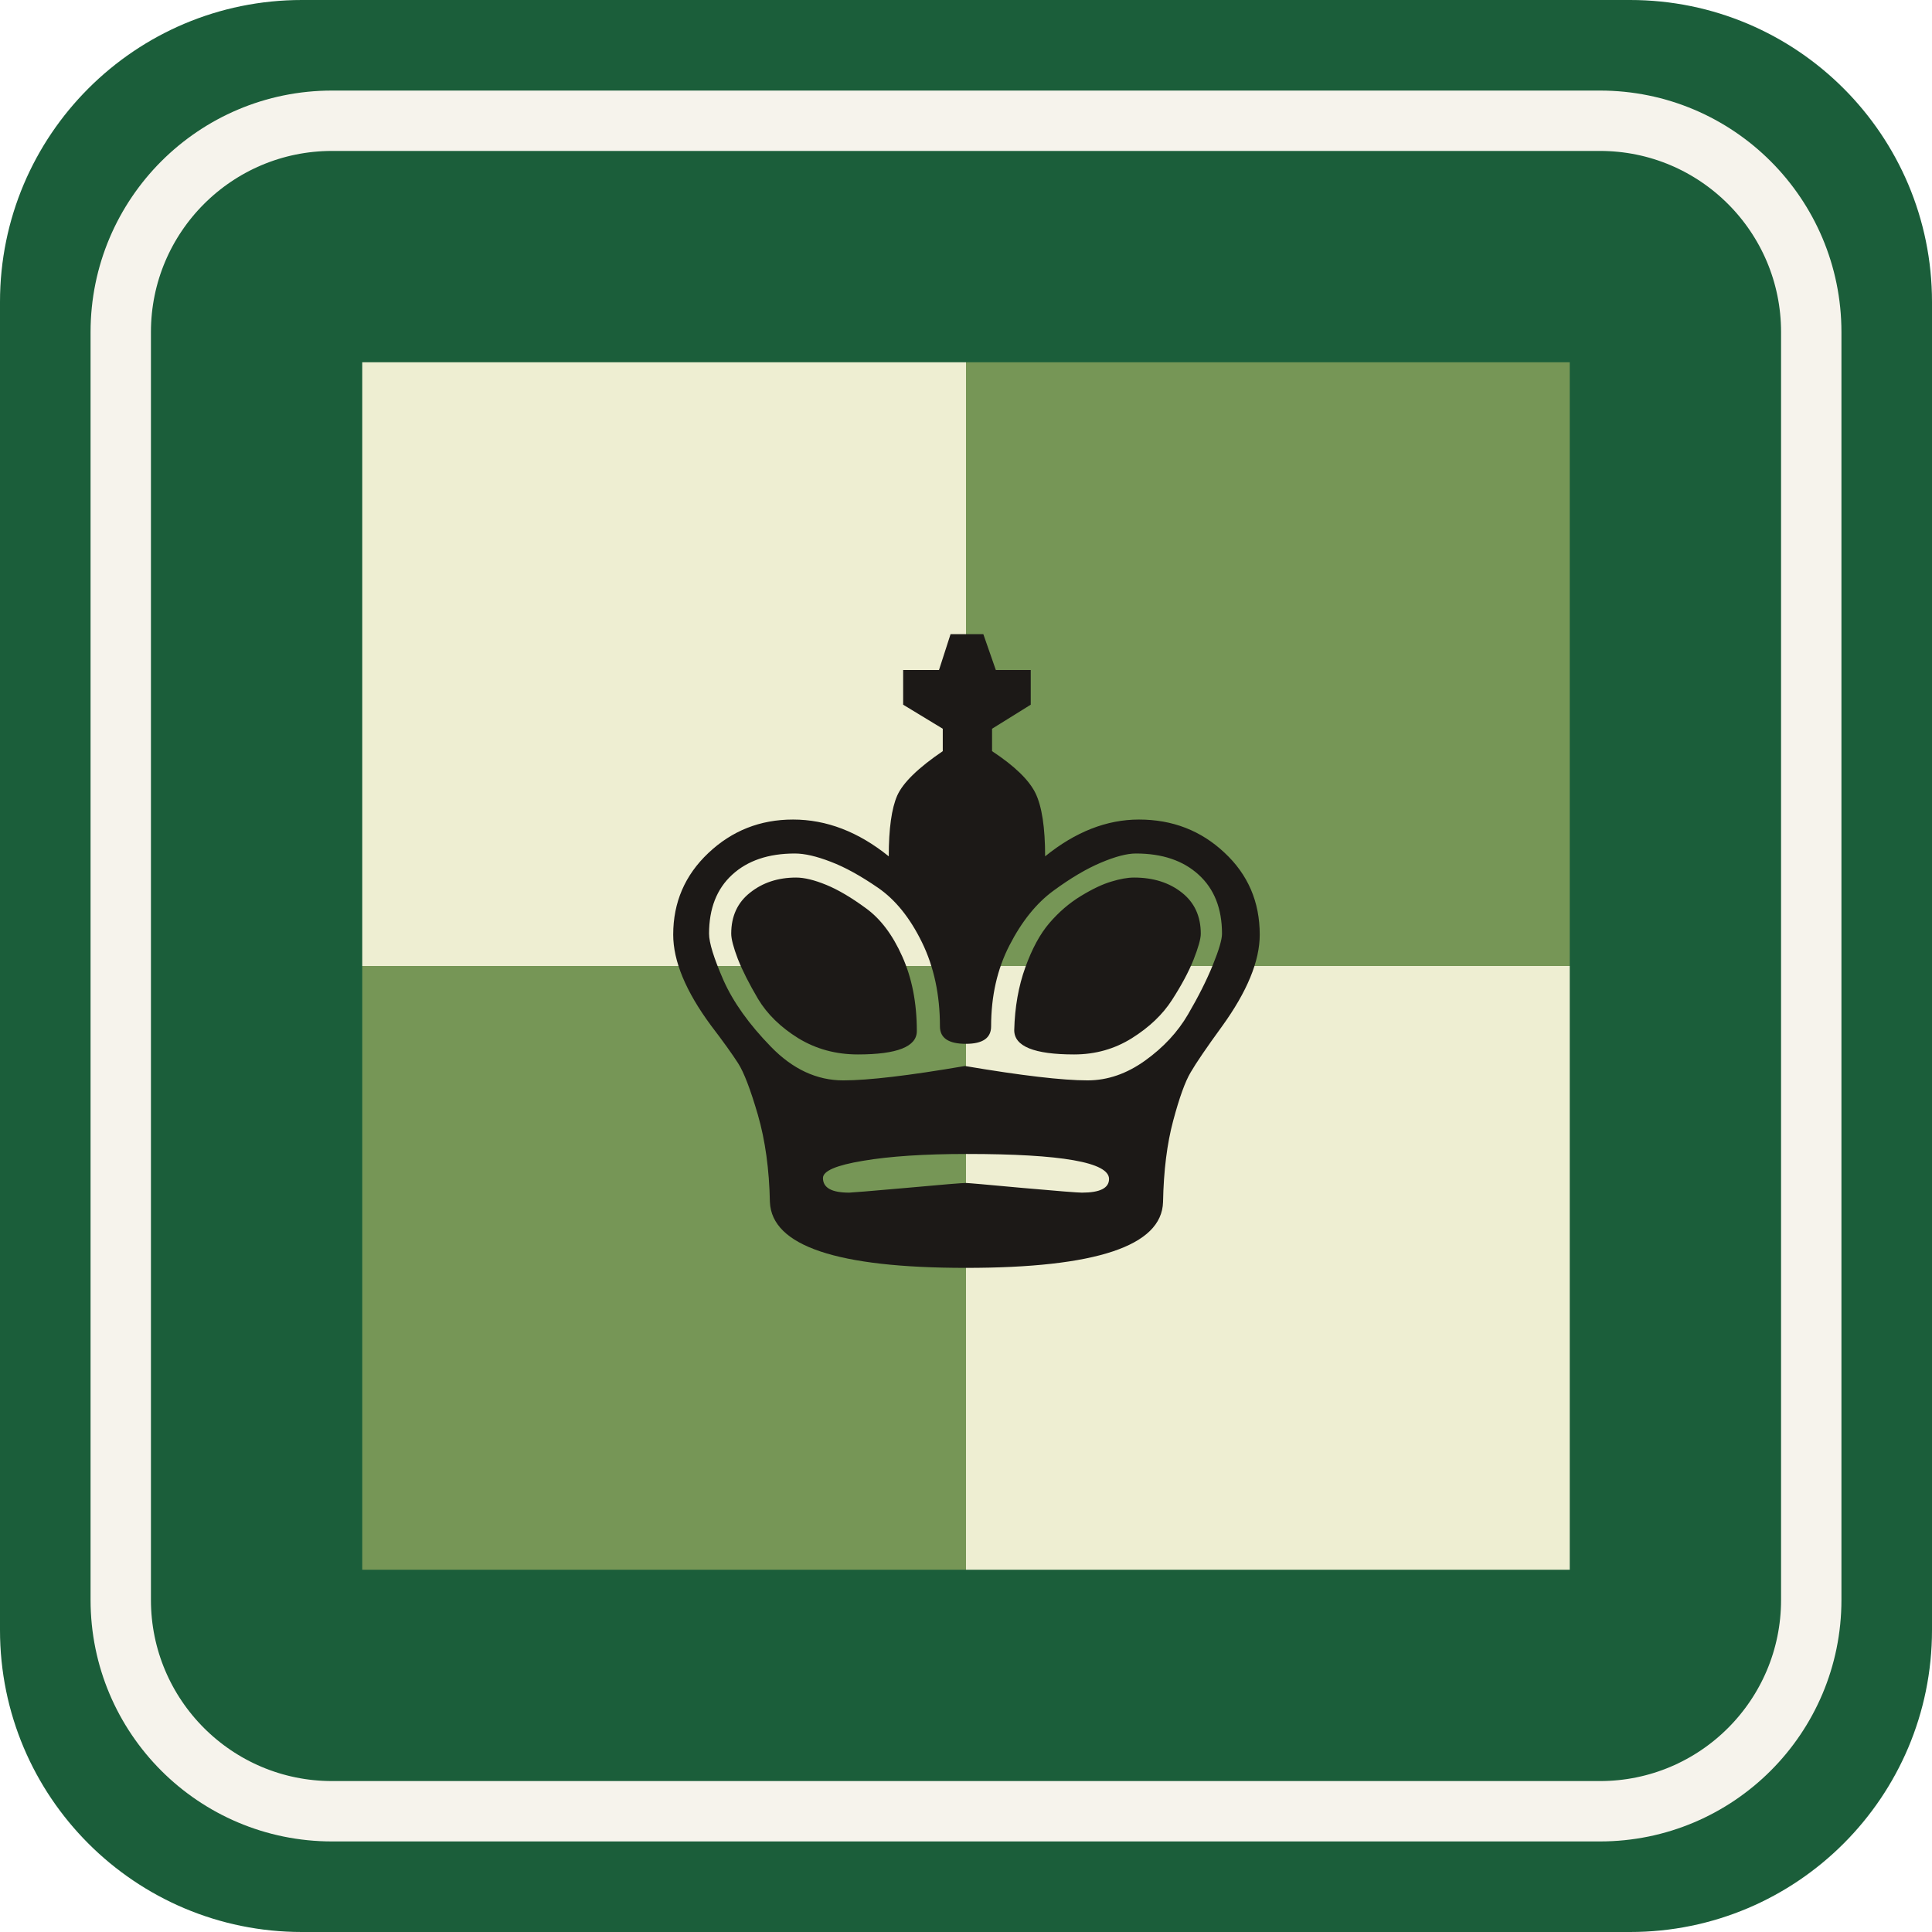
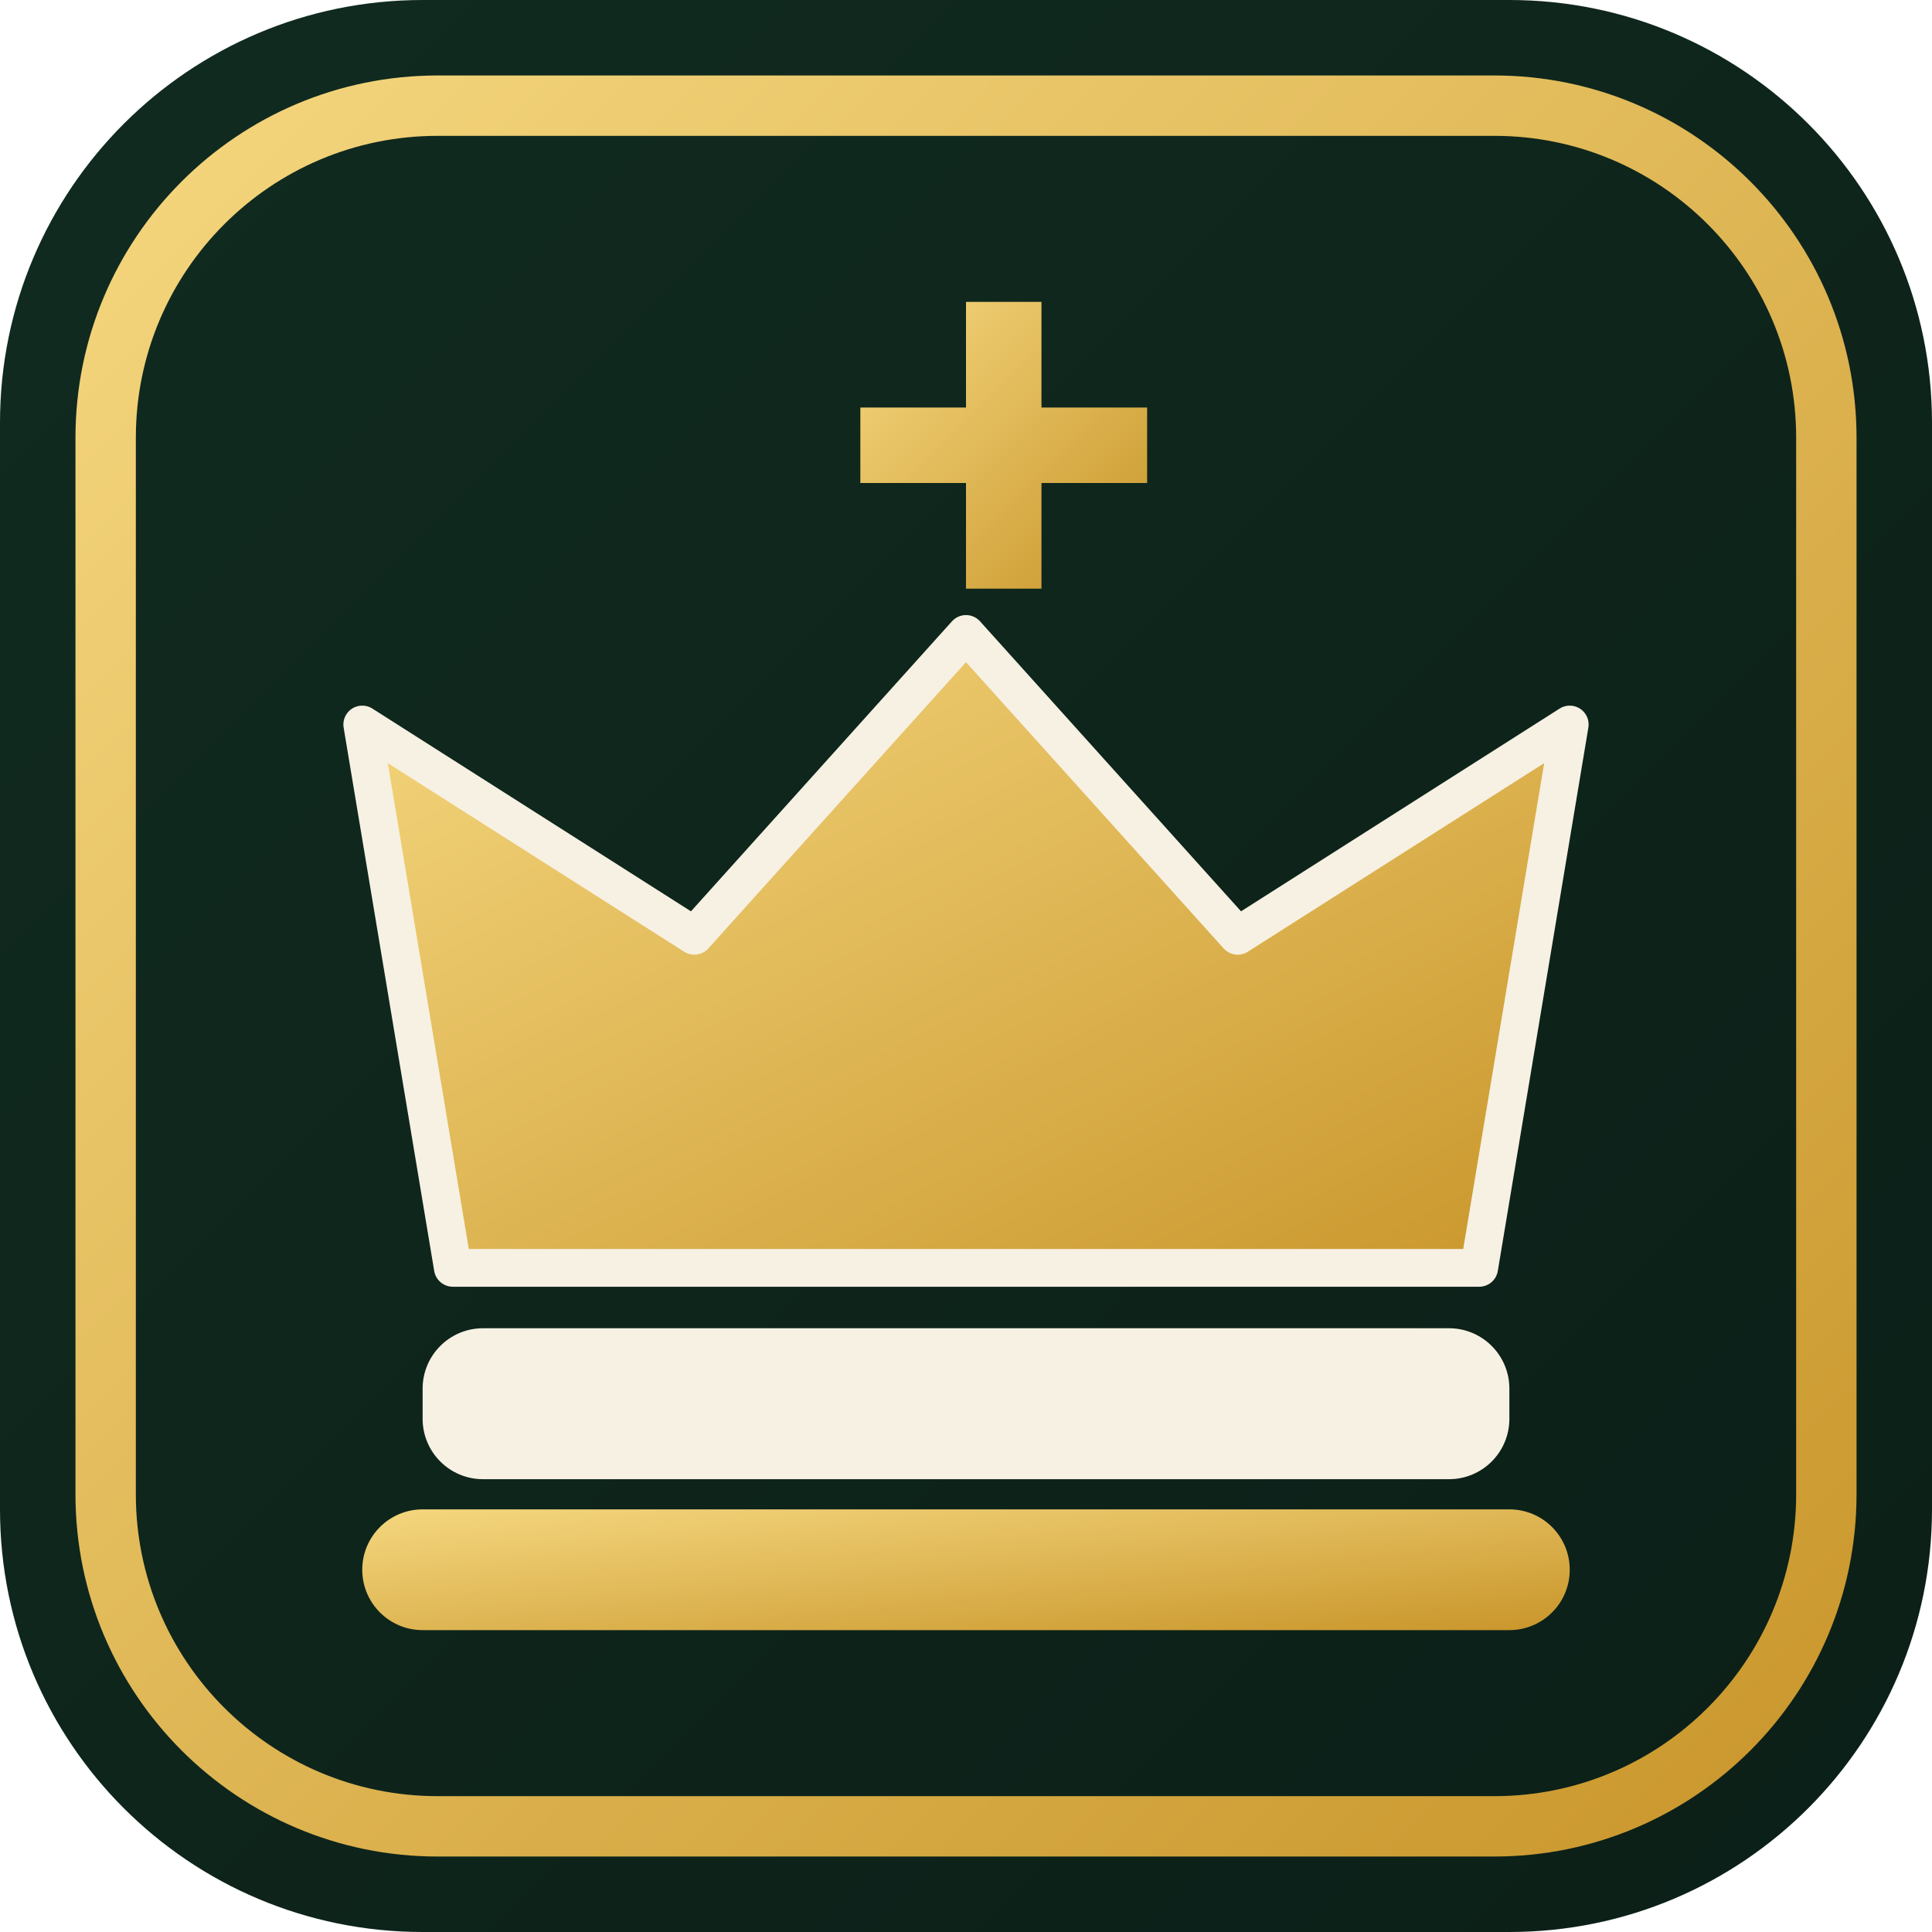
<svg xmlns="http://www.w3.org/2000/svg" viewBox="0 0 128 128" width="128" height="128">
-   <rect width="128" height="128" rx="20" fill="#1B5E3A" />
-   <rect x="8" y="8" width="112" height="112" rx="14" fill="none" stroke="#F6F3EC" stroke-width="4" />
-   <rect x="24" y="24" width="40" height="40" fill="#EEEED2" />
-   <rect x="64" y="24" width="40" height="40" fill="#769656" />
-   <rect x="24" y="64" width="40" height="40" fill="#769656" />
-   <rect x="64" y="64" width="40" height="40" fill="#EEEED2" />
-   <text x="64" y="84" text-anchor="middle" font-family="Georgia, serif" font-size="64" fill="#1C1917">♚</text>
+   <defs>
+     <linearGradient id="bg" x1="0" y1="0" x2="1" y2="1">
+       <stop offset="0%" stop-color="#112B20" />
+       <stop offset="100%" stop-color="#0B1F17" />
+     </linearGradient>
+     <linearGradient id="gold" x1="0" y1="0" x2="1" y2="1">
+       <stop offset="0%" stop-color="#F5D77F" />
+       <stop offset="100%" stop-color="#C9962B" />
+     </linearGradient>
+   </defs>
+   <rect width="128" height="128" rx="28" fill="url(#bg)" />
+   <rect x="7" y="7" width="114" height="114" rx="22" fill="none" stroke="url(#gold)" stroke-width="4" />
+   <path d="M64 20 L69 20 L69 27 L76 27 L76 32 L69 32 L69 39 L64 39 L64 32 L57 32 L57 27 L64 27 Z" fill="url(#gold)" />
+   <path d="M30 84 L24 48 L46 62 L64 42 L82 62 L104 48 L98 84 Z" fill="url(#gold)" stroke="#F7F1E3" stroke-width="2.5" stroke-linejoin="round" />
+   <rect x="28" y="88" width="72" height="10" rx="4" fill="#F7F1E3" />
+   <rect x="24" y="100" width="80" height="8" rx="4" fill="url(#gold)" />
</svg>
